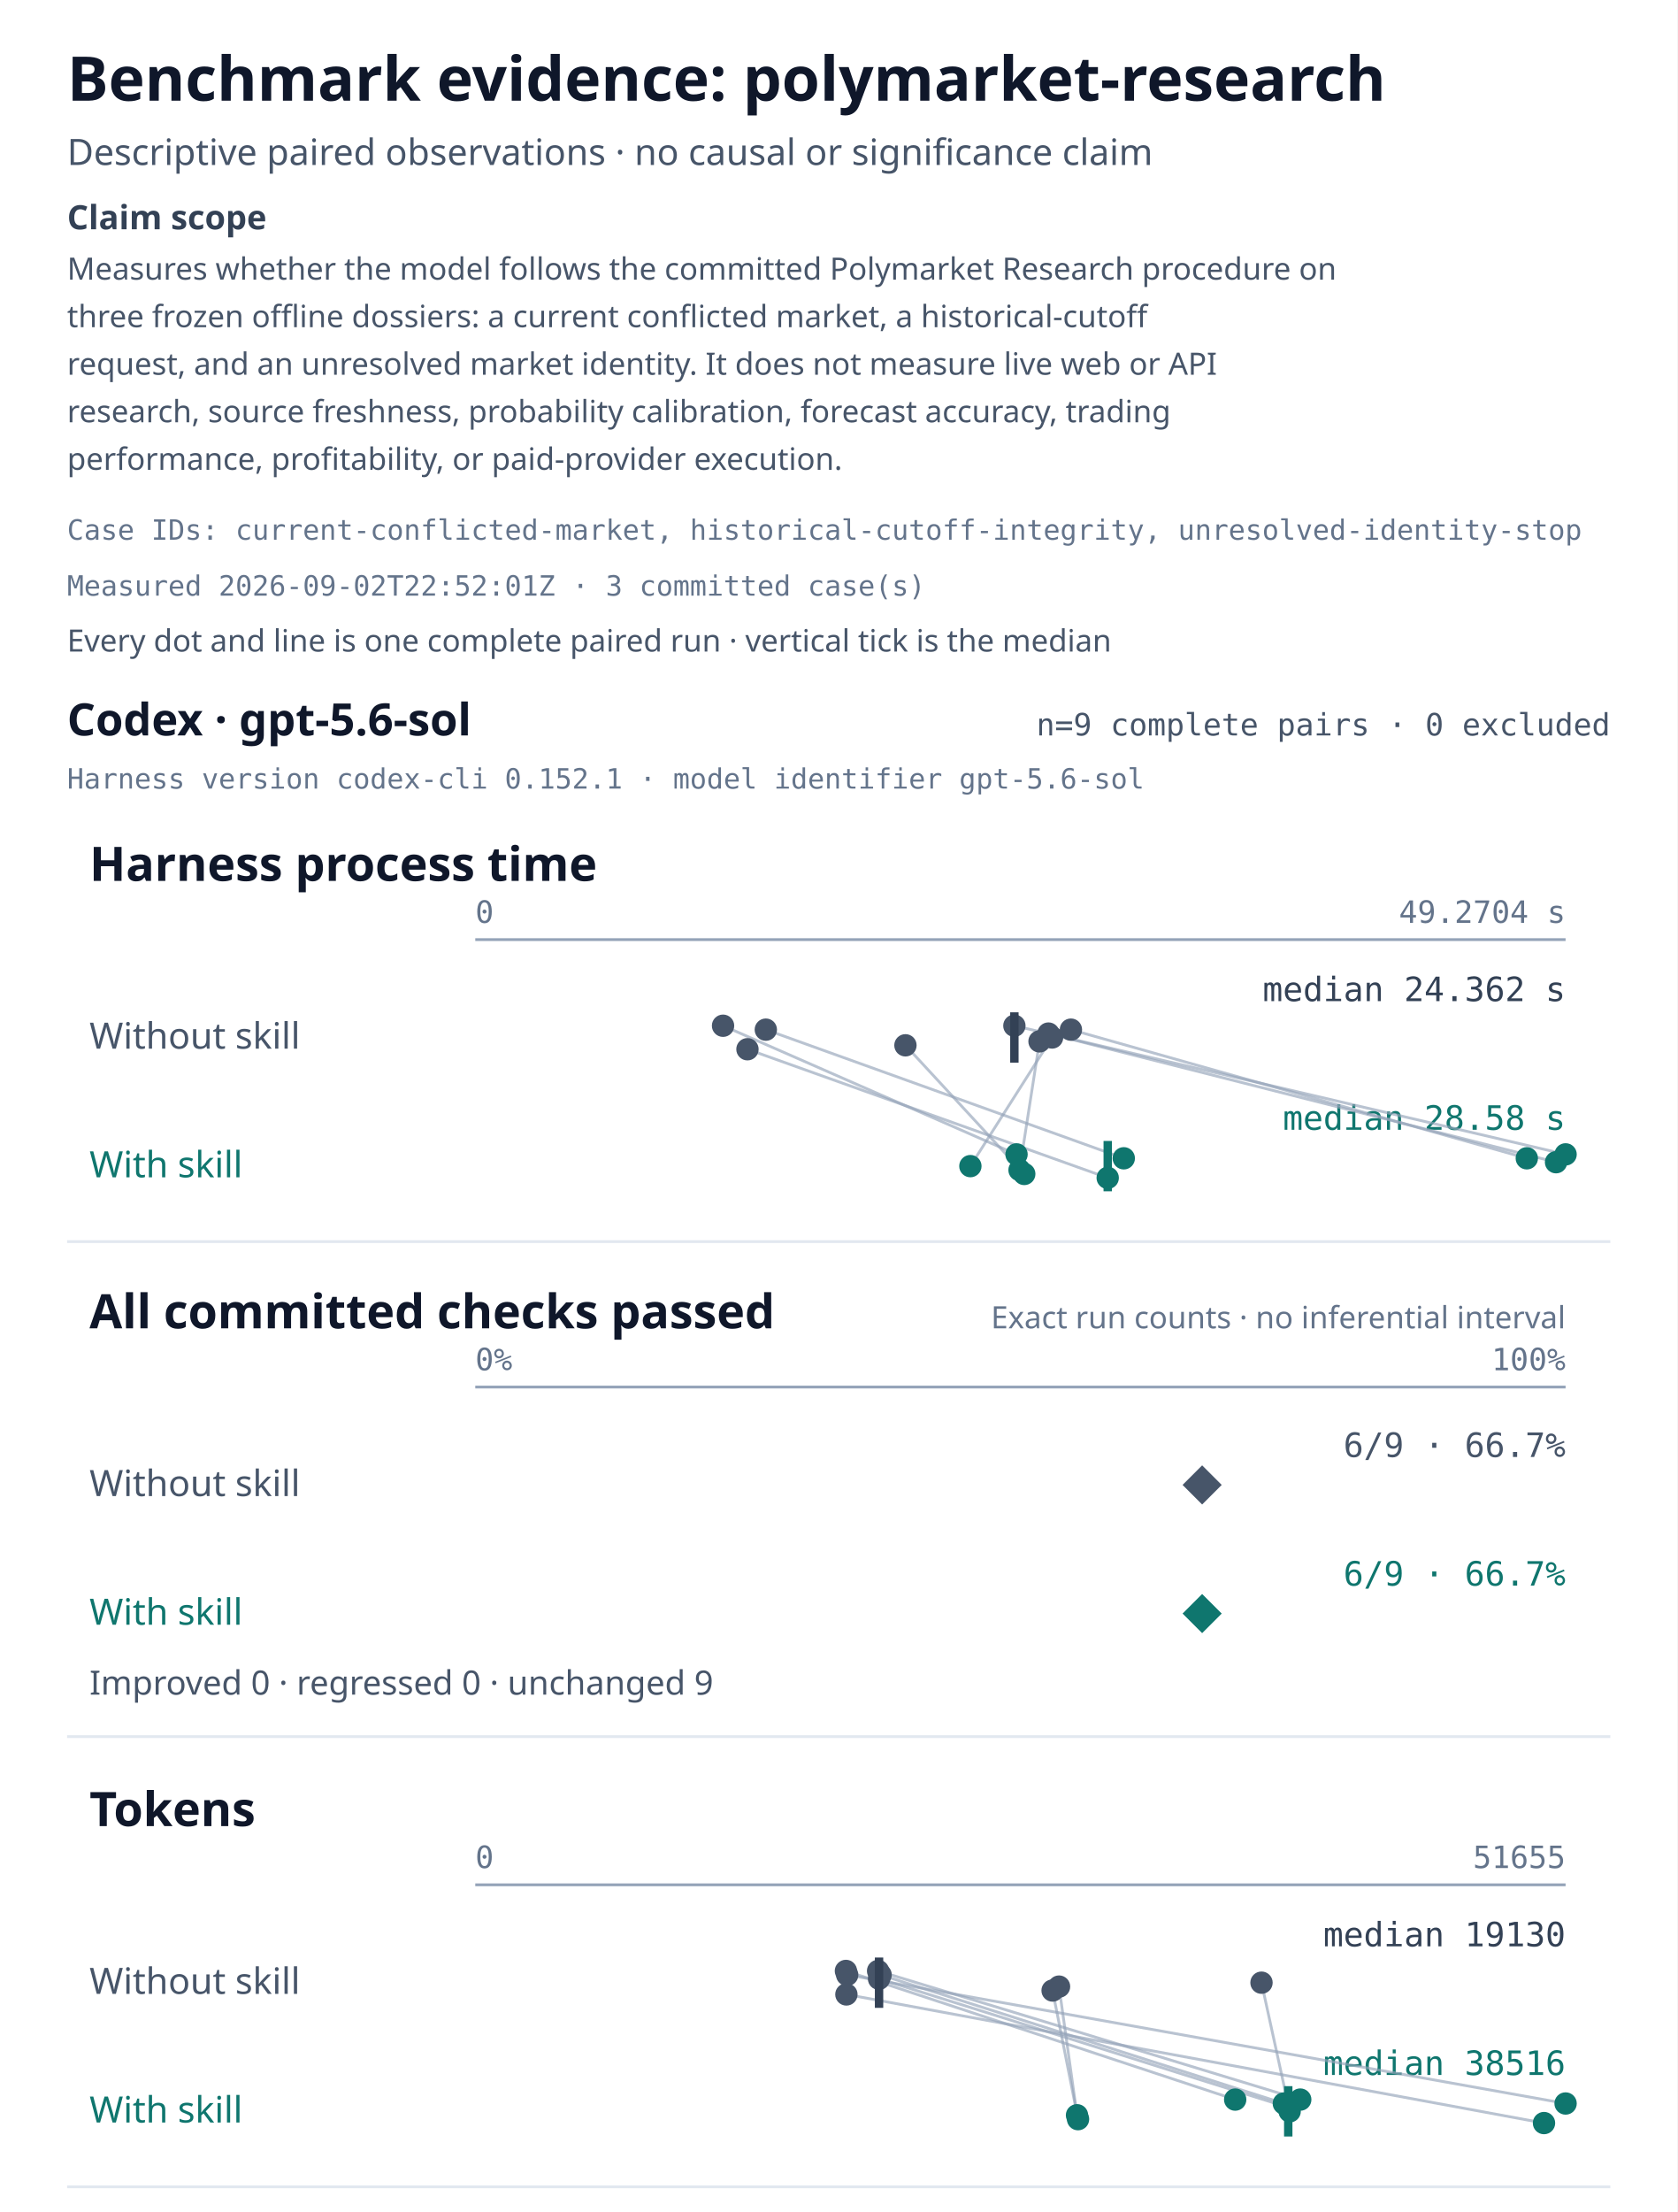
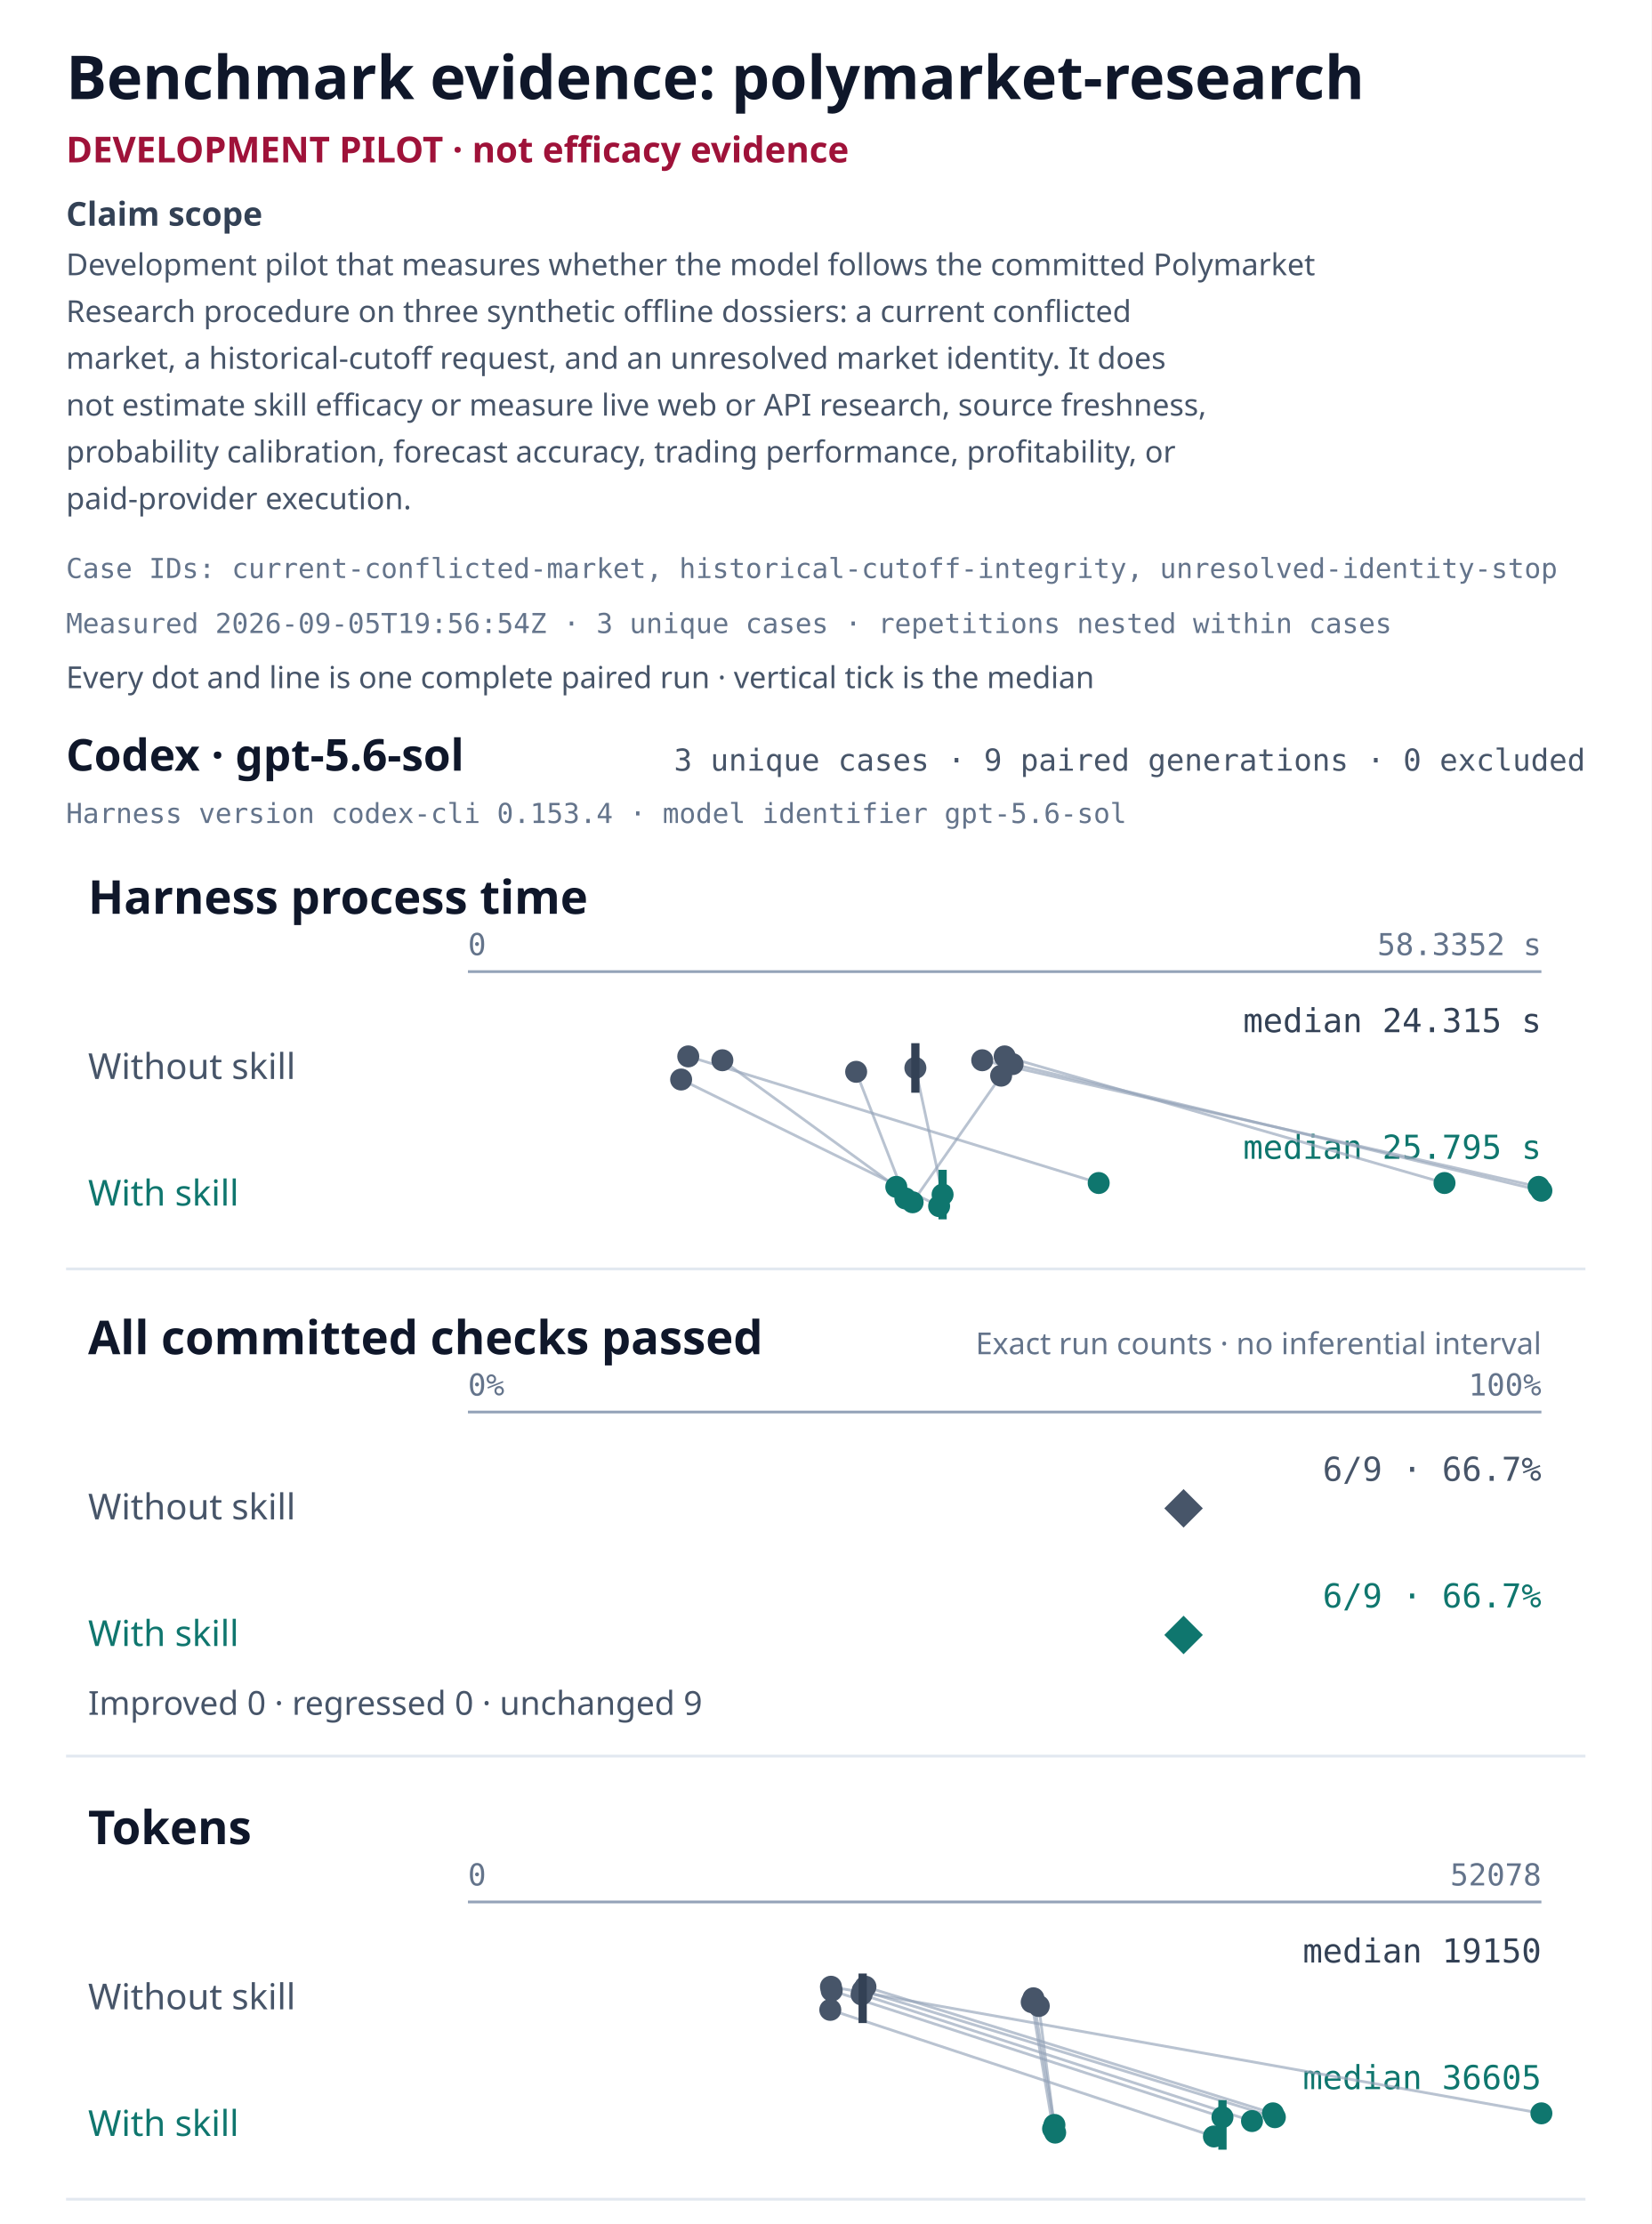
- <svg xmlns="http://www.w3.org/2000/svg" width="600" height="791" viewBox="0 0 600 791" role="img" aria-labelledby="title desc">
+ <svg xmlns="http://www.w3.org/2000/svg" width="600" height="808" viewBox="0 0 600 808" role="img" aria-labelledby="title desc">
  <rect width="100%" height="100%" fill="#ffffff" />
  <text x="24" y="36" fill="#0f172a" font-family="ui-sans-serif, system-ui, sans-serif" font-size="22" font-weight="700">Benchmark evidence: polymarket-research</text>
-   <text x="24" y="59" fill="#475569" font-family="ui-sans-serif, system-ui, sans-serif" font-size="13">Descriptive paired observations · no causal or significance claim</text>
+   <text x="24" y="59" fill="#9f1239" font-family="ui-sans-serif, system-ui, sans-serif" font-size="13" font-weight="700">DEVELOPMENT PILOT · not efficacy evidence</text>
  <text x="24" y="82" fill="#334155" font-family="ui-sans-serif, system-ui, sans-serif" font-size="12" font-weight="700">Claim scope</text>
-   <text x="24" y="100" fill="#475569" font-family="ui-sans-serif, system-ui, sans-serif" font-size="11">Measures whether the model follows the committed Polymarket Research procedure on</text>
-   <text x="24" y="117" fill="#475569" font-family="ui-sans-serif, system-ui, sans-serif" font-size="11">three frozen offline dossiers: a current conflicted market, a historical-cutoff</text>
-   <text x="24" y="134" fill="#475569" font-family="ui-sans-serif, system-ui, sans-serif" font-size="11">request, and an unresolved market identity. It does not measure live web or API</text>
-   <text x="24" y="151" fill="#475569" font-family="ui-sans-serif, system-ui, sans-serif" font-size="11">research, source freshness, probability calibration, forecast accuracy, trading</text>
-   <text x="24" y="168" fill="#475569" font-family="ui-sans-serif, system-ui, sans-serif" font-size="11">performance, profitability, or paid-provider execution.</text>
-   <text x="24" y="193" fill="#64748b" font-family="ui-monospace, SFMono-Regular, monospace" font-size="10">Case IDs: current-conflicted-market, historical-cutoff-integrity, unresolved-identity-stop</text>
-   <text x="24" y="213" fill="#64748b" font-family="ui-monospace, SFMono-Regular, monospace" font-size="10">Measured 2026-09-02T22:52:01Z · 3 committed case(s)</text>
-   <text x="24" y="233" fill="#475569" font-family="ui-sans-serif, system-ui, sans-serif" font-size="11">Every dot and line is one complete paired run · vertical tick is the median</text>
-   <text x="24" y="263" fill="#0f172a" font-family="ui-sans-serif, system-ui, sans-serif" font-size="16" font-weight="700">Codex · gpt-5.6-sol</text>
-   <text x="576" y="263" text-anchor="end" fill="#475569" font-family="ui-monospace, SFMono-Regular, monospace" font-size="11">n=9 complete pairs · 0 excluded</text>
-   <text x="24" y="282" fill="#64748b" font-family="ui-monospace, SFMono-Regular, monospace" font-size="10">Harness version codex-cli 0.152.1 · model identifier gpt-5.6-sol</text>
-   <text x="32" y="315" fill="#0f172a" font-family="ui-sans-serif, system-ui, sans-serif" font-size="17" font-weight="700">Harness process time</text>
-   <line x1="170" y1="336" x2="560" y2="336" stroke="#94a3b8" />
-   <text x="170" y="330" fill="#64748b" font-family="ui-monospace, SFMono-Regular, monospace" font-size="11">0</text>
-   <text x="560" y="330" text-anchor="end" fill="#64748b" font-family="ui-monospace, SFMono-Regular, monospace" font-size="11">49.2704 s</text>
-   <text x="32" y="375" fill="#475569" font-family="ui-sans-serif, system-ui, sans-serif" font-size="13">Without skill</text>
-   <text x="560" y="358" text-anchor="end" fill="#334155" font-family="ui-monospace, SFMono-Regular, monospace" font-size="12">median 24.362 s</text>
-   <text x="32" y="421" fill="#0f766e" font-family="ui-sans-serif, system-ui, sans-serif" font-size="13">With skill</text>
-   <text x="560" y="404" text-anchor="end" fill="#0f766e" font-family="ui-monospace, SFMono-Regular, monospace" font-size="12">median 28.58 s</text>
-   <line data-pair="current-conflicted-market:1" x1="362.84" y1="366.80" x2="560.00" y2="412.80" stroke="#94a3b8" stroke-width="1" opacity="0.65" />
-   <line data-pair="current-conflicted-market:2" x1="383.06" y1="368.20" x2="546.13" y2="414.20" stroke="#94a3b8" stroke-width="1" opacity="0.65" />
-   <line data-pair="current-conflicted-market:3" x1="375.03" y1="369.60" x2="556.59" y2="415.60" stroke="#94a3b8" stroke-width="1" opacity="0.65" />
-   <line data-pair="historical-cutoff-integrity:1" x1="376.32" y1="371.00" x2="347.10" y2="417.00" stroke="#94a3b8" stroke-width="1" opacity="0.65" />
-   <line data-pair="historical-cutoff-integrity:2" x1="371.83" y1="372.40" x2="364.68" y2="418.40" stroke="#94a3b8" stroke-width="1" opacity="0.65" />
-   <line data-pair="historical-cutoff-integrity:3" x1="323.87" y1="373.80" x2="366.37" y2="419.80" stroke="#94a3b8" stroke-width="1" opacity="0.65" />
-   <line data-pair="unresolved-identity-stop:1" x1="267.36" y1="375.20" x2="396.22" y2="421.20" stroke="#94a3b8" stroke-width="1" opacity="0.65" />
-   <line data-pair="unresolved-identity-stop:2" x1="258.63" y1="366.80" x2="363.61" y2="412.80" stroke="#94a3b8" stroke-width="1" opacity="0.65" />
-   <line data-pair="unresolved-identity-stop:3" x1="273.93" y1="368.20" x2="401.97" y2="414.20" stroke="#94a3b8" stroke-width="1" opacity="0.65" />
-   <circle cx="362.84" cy="366.80" r="4" fill="#475569" aria-label="Without skill, current-conflicted-market repetition 1, 24.3619 s" />
-   <circle cx="560.00" cy="412.80" r="4" fill="#0f766e" aria-label="With skill, current-conflicted-market repetition 1, 49.2704 s" />
-   <circle cx="383.06" cy="368.20" r="4" fill="#475569" aria-label="Without skill, current-conflicted-market repetition 2, 26.9163 s" />
-   <circle cx="546.13" cy="414.20" r="4" fill="#0f766e" aria-label="With skill, current-conflicted-market repetition 2, 47.5184 s" />
-   <circle cx="375.03" cy="369.60" r="4" fill="#475569" aria-label="Without skill, current-conflicted-market repetition 3, 25.9024 s" />
-   <circle cx="556.59" cy="415.60" r="4" fill="#0f766e" aria-label="With skill, current-conflicted-market repetition 3, 48.8391 s" />
-   <circle cx="376.32" cy="371.00" r="4" fill="#475569" aria-label="Without skill, historical-cutoff-integrity repetition 1, 26.0658 s" />
-   <circle cx="347.10" cy="417.00" r="4" fill="#0f766e" aria-label="With skill, historical-cutoff-integrity repetition 1, 22.3744 s" />
-   <circle cx="371.83" cy="372.40" r="4" fill="#475569" aria-label="Without skill, historical-cutoff-integrity repetition 2, 25.4975 s" />
-   <circle cx="364.68" cy="418.40" r="4" fill="#0f766e" aria-label="With skill, historical-cutoff-integrity repetition 2, 24.5953 s" />
-   <circle cx="323.87" cy="373.80" r="4" fill="#475569" aria-label="Without skill, historical-cutoff-integrity repetition 3, 19.4389 s" />
-   <circle cx="366.37" cy="419.80" r="4" fill="#0f766e" aria-label="With skill, historical-cutoff-integrity repetition 3, 24.8079 s" />
-   <circle cx="267.36" cy="375.20" r="4" fill="#475569" aria-label="Without skill, unresolved-identity-stop repetition 1, 12.2997 s" />
-   <circle cx="396.22" cy="421.20" r="4" fill="#0f766e" aria-label="With skill, unresolved-identity-stop repetition 1, 28.5799 s" />
-   <circle cx="258.63" cy="366.80" r="4" fill="#475569" aria-label="Without skill, unresolved-identity-stop repetition 2, 11.1964 s" />
-   <circle cx="363.61" cy="412.80" r="4" fill="#0f766e" aria-label="With skill, unresolved-identity-stop repetition 2, 24.4592 s" />
-   <circle cx="273.93" cy="368.20" r="4" fill="#475569" aria-label="Without skill, unresolved-identity-stop repetition 3, 13.1297 s" />
-   <circle cx="401.97" cy="414.20" r="4" fill="#0f766e" aria-label="With skill, unresolved-identity-stop repetition 3, 29.3064 s" />
-   <path d="M 362.84 362 V 380" stroke="#334155" stroke-width="3" />
-   <path d="M 396.23 408 V 426" stroke="#0f766e" stroke-width="3" />
-   <line x1="24" y1="444" x2="576" y2="444" stroke="#e2e8f0" />
-   <text x="32" y="475" fill="#0f172a" font-family="ui-sans-serif, system-ui, sans-serif" font-size="17" font-weight="700">All committed checks passed</text>
-   <text x="560" y="475" text-anchor="end" fill="#64748b" font-family="ui-sans-serif, system-ui, sans-serif" font-size="11">Exact run counts · no inferential interval</text>
-   <line x1="170" y1="496" x2="560" y2="496" stroke="#94a3b8" />
-   <text x="170" y="490" fill="#64748b" font-family="ui-monospace, SFMono-Regular, monospace" font-size="11">0%</text>
-   <text x="560" y="490" text-anchor="end" fill="#64748b" font-family="ui-monospace, SFMono-Regular, monospace" font-size="11">100%</text>
-   <text x="32" y="535" fill="#475569" font-family="ui-sans-serif, system-ui, sans-serif" font-size="13">Without skill</text>
-   <path d="M 430.00 524 L 437.00 531 L 430.00 538 L 423.00 531 Z" fill="#475569" />
-   <text x="560" y="521" text-anchor="end" fill="#475569" font-family="ui-monospace, SFMono-Regular, monospace" font-size="12">6/9 · 66.7%</text>
-   <text x="32" y="581" fill="#0f766e" font-family="ui-sans-serif, system-ui, sans-serif" font-size="13">With skill</text>
-   <path d="M 430.00 570 L 437.00 577 L 430.00 584 L 423.00 577 Z" fill="#0f766e" />
-   <text x="560" y="567" text-anchor="end" fill="#0f766e" font-family="ui-monospace, SFMono-Regular, monospace" font-size="12">6/9 · 66.7%</text>
-   <text x="32" y="606" fill="#475569" font-family="ui-sans-serif, system-ui, sans-serif" font-size="12">Improved 0 · regressed 0 · unchanged 9</text>
-   <line x1="24" y1="621" x2="576" y2="621" stroke="#e2e8f0" />
-   <text x="32" y="653" fill="#0f172a" font-family="ui-sans-serif, system-ui, sans-serif" font-size="17" font-weight="700">Tokens</text>
-   <line x1="170" y1="674" x2="560" y2="674" stroke="#94a3b8" />
-   <text x="170" y="668" fill="#64748b" font-family="ui-monospace, SFMono-Regular, monospace" font-size="11">0</text>
-   <text x="560" y="668" text-anchor="end" fill="#64748b" font-family="ui-monospace, SFMono-Regular, monospace" font-size="11">51655</text>
-   <text x="32" y="713" fill="#475569" font-family="ui-sans-serif, system-ui, sans-serif" font-size="13">Without skill</text>
-   <text x="560" y="696" text-anchor="end" fill="#334155" font-family="ui-monospace, SFMono-Regular, monospace" font-size="12">median 19130</text>
-   <text x="32" y="759" fill="#0f766e" font-family="ui-sans-serif, system-ui, sans-serif" font-size="13">With skill</text>
-   <text x="560" y="742" text-anchor="end" fill="#0f766e" font-family="ui-monospace, SFMono-Regular, monospace" font-size="12">median 38516</text>
-   <line data-pair="current-conflicted-market:1" x1="314.09" y1="704.80" x2="465.09" y2="750.80" stroke="#94a3b8" stroke-width="1" opacity="0.65" />
-   <line data-pair="current-conflicted-market:2" x1="314.99" y1="706.20" x2="459.22" y2="752.20" stroke="#94a3b8" stroke-width="1" opacity="0.65" />
-   <line data-pair="current-conflicted-market:3" x1="314.43" y1="707.60" x2="460.80" y2="753.60" stroke="#94a3b8" stroke-width="1" opacity="0.65" />
-   <line data-pair="historical-cutoff-integrity:1" x1="451.23" y1="709.00" x2="461.30" y2="755.00" stroke="#94a3b8" stroke-width="1" opacity="0.65" />
-   <line data-pair="historical-cutoff-integrity:2" x1="378.81" y1="710.40" x2="385.24" y2="756.40" stroke="#94a3b8" stroke-width="1" opacity="0.65" />
-   <line data-pair="historical-cutoff-integrity:3" x1="376.51" y1="711.80" x2="385.61" y2="757.80" stroke="#94a3b8" stroke-width="1" opacity="0.65" />
-   <line data-pair="unresolved-identity-stop:1" x1="302.75" y1="713.20" x2="552.28" y2="759.20" stroke="#94a3b8" stroke-width="1" opacity="0.65" />
-   <line data-pair="unresolved-identity-stop:2" x1="302.58" y1="704.80" x2="441.82" y2="750.80" stroke="#94a3b8" stroke-width="1" opacity="0.65" />
-   <line data-pair="unresolved-identity-stop:3" x1="303.03" y1="706.20" x2="560.00" y2="752.20" stroke="#94a3b8" stroke-width="1" opacity="0.65" />
-   <circle cx="314.09" cy="704.80" r="4" fill="#475569" aria-label="Without skill, current-conflicted-market repetition 1, 19084" />
-   <circle cx="465.09" cy="750.80" r="4" fill="#0f766e" aria-label="With skill, current-conflicted-market repetition 1, 39084" />
-   <circle cx="314.99" cy="706.20" r="4" fill="#475569" aria-label="Without skill, current-conflicted-market repetition 2, 19204" />
-   <circle cx="459.22" cy="752.20" r="4" fill="#0f766e" aria-label="With skill, current-conflicted-market repetition 2, 38307" />
-   <circle cx="314.43" cy="707.60" r="4" fill="#475569" aria-label="Without skill, current-conflicted-market repetition 3, 19130" />
-   <circle cx="460.80" cy="753.60" r="4" fill="#0f766e" aria-label="With skill, current-conflicted-market repetition 3, 38516" />
-   <circle cx="451.23" cy="709.00" r="4" fill="#475569" aria-label="Without skill, historical-cutoff-integrity repetition 1, 37249" />
-   <circle cx="461.30" cy="755.00" r="4" fill="#0f766e" aria-label="With skill, historical-cutoff-integrity repetition 1, 38582" />
-   <circle cx="378.81" cy="710.40" r="4" fill="#475569" aria-label="Without skill, historical-cutoff-integrity repetition 2, 27657" />
-   <circle cx="385.24" cy="756.40" r="4" fill="#0f766e" aria-label="With skill, historical-cutoff-integrity repetition 2, 28508" />
-   <circle cx="376.51" cy="711.80" r="4" fill="#475569" aria-label="Without skill, historical-cutoff-integrity repetition 3, 27352" />
-   <circle cx="385.61" cy="757.80" r="4" fill="#0f766e" aria-label="With skill, historical-cutoff-integrity repetition 3, 28557" />
-   <circle cx="302.75" cy="713.20" r="4" fill="#475569" aria-label="Without skill, unresolved-identity-stop repetition 1, 17582" />
-   <circle cx="552.28" cy="759.20" r="4" fill="#0f766e" aria-label="With skill, unresolved-identity-stop repetition 1, 50633" />
-   <circle cx="302.58" cy="704.80" r="4" fill="#475569" aria-label="Without skill, unresolved-identity-stop repetition 2, 17560" />
-   <circle cx="441.82" cy="750.80" r="4" fill="#0f766e" aria-label="With skill, unresolved-identity-stop repetition 2, 36002" />
-   <circle cx="303.03" cy="706.20" r="4" fill="#475569" aria-label="Without skill, unresolved-identity-stop repetition 3, 17619" />
-   <circle cx="560.00" cy="752.20" r="4" fill="#0f766e" aria-label="With skill, unresolved-identity-stop repetition 3, 51655" />
-   <path d="M 314.43 700 V 718" stroke="#334155" stroke-width="3" />
-   <path d="M 460.80 746 V 764" stroke="#0f766e" stroke-width="3" />
-   <line x1="24" y1="782" x2="576" y2="782" stroke="#e2e8f0" />
+   <text x="24" y="100" fill="#475569" font-family="ui-sans-serif, system-ui, sans-serif" font-size="11">Development pilot that measures whether the model follows the committed Polymarket</text>
+   <text x="24" y="117" fill="#475569" font-family="ui-sans-serif, system-ui, sans-serif" font-size="11">Research procedure on three synthetic offline dossiers: a current conflicted</text>
+   <text x="24" y="134" fill="#475569" font-family="ui-sans-serif, system-ui, sans-serif" font-size="11">market, a historical-cutoff request, and an unresolved market identity. It does</text>
+   <text x="24" y="151" fill="#475569" font-family="ui-sans-serif, system-ui, sans-serif" font-size="11">not estimate skill efficacy or measure live web or API research, source freshness,</text>
+   <text x="24" y="168" fill="#475569" font-family="ui-sans-serif, system-ui, sans-serif" font-size="11">probability calibration, forecast accuracy, trading performance, profitability, or</text>
+   <text x="24" y="185" fill="#475569" font-family="ui-sans-serif, system-ui, sans-serif" font-size="11">paid-provider execution.</text>
+   <text x="24" y="210" fill="#64748b" font-family="ui-monospace, SFMono-Regular, monospace" font-size="10">Case IDs: current-conflicted-market, historical-cutoff-integrity, unresolved-identity-stop</text>
+   <text x="24" y="230" fill="#64748b" font-family="ui-monospace, SFMono-Regular, monospace" font-size="10">Measured 2026-09-05T19:56:54Z · 3 unique cases · repetitions nested within cases</text>
+   <text x="24" y="250" fill="#475569" font-family="ui-sans-serif, system-ui, sans-serif" font-size="11">Every dot and line is one complete paired run · vertical tick is the median</text>
+   <text x="24" y="280" fill="#0f172a" font-family="ui-sans-serif, system-ui, sans-serif" font-size="16" font-weight="700">Codex · gpt-5.6-sol</text>
+   <text x="576" y="280" text-anchor="end" fill="#475569" font-family="ui-monospace, SFMono-Regular, monospace" font-size="11">3 unique cases · 9 paired generations · 0 excluded</text>
+   <text x="24" y="299" fill="#64748b" font-family="ui-monospace, SFMono-Regular, monospace" font-size="10">Harness version codex-cli 0.153.4 · model identifier gpt-5.6-sol</text>
+   <text x="32" y="332" fill="#0f172a" font-family="ui-sans-serif, system-ui, sans-serif" font-size="17" font-weight="700">Harness process time</text>
+   <line x1="170" y1="353" x2="560" y2="353" stroke="#94a3b8" />
+   <text x="170" y="347" fill="#64748b" font-family="ui-monospace, SFMono-Regular, monospace" font-size="11">0</text>
+   <text x="560" y="347" text-anchor="end" fill="#64748b" font-family="ui-monospace, SFMono-Regular, monospace" font-size="11">58.3352 s</text>
+   <text x="32" y="392" fill="#475569" font-family="ui-sans-serif, system-ui, sans-serif" font-size="13">Without skill</text>
+   <text x="560" y="375" text-anchor="end" fill="#334155" font-family="ui-monospace, SFMono-Regular, monospace" font-size="12">median 24.315 s</text>
+   <text x="32" y="438" fill="#0f766e" font-family="ui-sans-serif, system-ui, sans-serif" font-size="13">With skill</text>
+   <text x="560" y="421" text-anchor="end" fill="#0f766e" font-family="ui-monospace, SFMono-Regular, monospace" font-size="12">median 25.795 s</text>
+   <line data-pair="current-conflicted-market:1" x1="365.00" y1="383.80" x2="524.80" y2="429.80" stroke="#94a3b8" stroke-width="1" opacity="0.65" />
+   <line data-pair="current-conflicted-market:2" x1="356.85" y1="385.20" x2="558.99" y2="431.20" stroke="#94a3b8" stroke-width="1" opacity="0.65" />
+   <line data-pair="current-conflicted-market:3" x1="367.88" y1="386.60" x2="560.00" y2="432.60" stroke="#94a3b8" stroke-width="1" opacity="0.65" />
+   <line data-pair="historical-cutoff-integrity:1" x1="332.56" y1="388.00" x2="342.45" y2="434.00" stroke="#94a3b8" stroke-width="1" opacity="0.65" />
+   <line data-pair="historical-cutoff-integrity:2" x1="311.05" y1="389.40" x2="328.93" y2="435.40" stroke="#94a3b8" stroke-width="1" opacity="0.65" />
+   <line data-pair="historical-cutoff-integrity:3" x1="363.72" y1="390.80" x2="331.56" y2="436.80" stroke="#94a3b8" stroke-width="1" opacity="0.65" />
+   <line data-pair="unresolved-identity-stop:1" x1="247.46" y1="392.20" x2="341.19" y2="438.20" stroke="#94a3b8" stroke-width="1" opacity="0.65" />
+   <line data-pair="unresolved-identity-stop:2" x1="250.05" y1="383.80" x2="399.16" y2="429.80" stroke="#94a3b8" stroke-width="1" opacity="0.65" />
+   <line data-pair="unresolved-identity-stop:3" x1="262.44" y1="385.20" x2="325.63" y2="431.20" stroke="#94a3b8" stroke-width="1" opacity="0.65" />
+   <circle cx="365.00" cy="383.80" r="4" fill="#475569" aria-label="Without skill, current-conflicted-market repetition 1, 29.1676 s" />
+   <circle cx="524.80" cy="429.80" r="4" fill="#0f766e" aria-label="With skill, current-conflicted-market repetition 1, 53.0707 s" />
+   <circle cx="356.85" cy="385.20" r="4" fill="#475569" aria-label="Without skill, current-conflicted-market repetition 2, 27.9487 s" />
+   <circle cx="558.99" cy="431.20" r="4" fill="#0f766e" aria-label="With skill, current-conflicted-market repetition 2, 58.1834 s" />
+   <circle cx="367.88" cy="386.60" r="4" fill="#475569" aria-label="Without skill, current-conflicted-market repetition 3, 29.5985 s" />
+   <circle cx="560.00" cy="432.60" r="4" fill="#0f766e" aria-label="With skill, current-conflicted-market repetition 3, 58.3352 s" />
+   <circle cx="332.56" cy="388.00" r="4" fill="#475569" aria-label="Without skill, historical-cutoff-integrity repetition 1, 24.3154 s" />
+   <circle cx="342.45" cy="434.00" r="4" fill="#0f766e" aria-label="With skill, historical-cutoff-integrity repetition 1, 25.7951 s" />
+   <circle cx="311.05" cy="389.40" r="4" fill="#475569" aria-label="Without skill, historical-cutoff-integrity repetition 2, 21.0979 s" />
+   <circle cx="328.93" cy="435.40" r="4" fill="#0f766e" aria-label="With skill, historical-cutoff-integrity repetition 2, 23.7721 s" />
+   <circle cx="363.72" cy="390.80" r="4" fill="#475569" aria-label="Without skill, historical-cutoff-integrity repetition 3, 28.9766 s" />
+   <circle cx="331.56" cy="436.80" r="4" fill="#0f766e" aria-label="With skill, historical-cutoff-integrity repetition 3, 24.1662 s" />
+   <circle cx="247.46" cy="392.20" r="4" fill="#475569" aria-label="Without skill, unresolved-identity-stop repetition 1, 11.5856 s" />
+   <circle cx="341.19" cy="438.20" r="4" fill="#0f766e" aria-label="With skill, unresolved-identity-stop repetition 1, 25.6056 s" />
+   <circle cx="250.05" cy="383.80" r="4" fill="#475569" aria-label="Without skill, unresolved-identity-stop repetition 2, 11.9744 s" />
+   <circle cx="399.16" cy="429.80" r="4" fill="#0f766e" aria-label="With skill, unresolved-identity-stop repetition 2, 34.2767 s" />
+   <circle cx="262.44" cy="385.20" r="4" fill="#475569" aria-label="Without skill, unresolved-identity-stop repetition 3, 13.8266 s" />
+   <circle cx="325.63" cy="431.20" r="4" fill="#0f766e" aria-label="With skill, unresolved-identity-stop repetition 3, 23.278 s" />
+   <path d="M 332.56 379 V 397" stroke="#334155" stroke-width="3" />
+   <path d="M 342.45 425 V 443" stroke="#0f766e" stroke-width="3" />
+   <line x1="24" y1="461" x2="576" y2="461" stroke="#e2e8f0" />
+   <text x="32" y="492" fill="#0f172a" font-family="ui-sans-serif, system-ui, sans-serif" font-size="17" font-weight="700">All committed checks passed</text>
+   <text x="560" y="492" text-anchor="end" fill="#64748b" font-family="ui-sans-serif, system-ui, sans-serif" font-size="11">Exact run counts · no inferential interval</text>
+   <line x1="170" y1="513" x2="560" y2="513" stroke="#94a3b8" />
+   <text x="170" y="507" fill="#64748b" font-family="ui-monospace, SFMono-Regular, monospace" font-size="11">0%</text>
+   <text x="560" y="507" text-anchor="end" fill="#64748b" font-family="ui-monospace, SFMono-Regular, monospace" font-size="11">100%</text>
+   <text x="32" y="552" fill="#475569" font-family="ui-sans-serif, system-ui, sans-serif" font-size="13">Without skill</text>
+   <path d="M 430.00 541 L 437.00 548 L 430.00 555 L 423.00 548 Z" fill="#475569" />
+   <text x="560" y="538" text-anchor="end" fill="#475569" font-family="ui-monospace, SFMono-Regular, monospace" font-size="12">6/9 · 66.7%</text>
+   <text x="32" y="598" fill="#0f766e" font-family="ui-sans-serif, system-ui, sans-serif" font-size="13">With skill</text>
+   <path d="M 430.00 587 L 437.00 594 L 430.00 601 L 423.00 594 Z" fill="#0f766e" />
+   <text x="560" y="584" text-anchor="end" fill="#0f766e" font-family="ui-monospace, SFMono-Regular, monospace" font-size="12">6/9 · 66.7%</text>
+   <text x="32" y="623" fill="#475569" font-family="ui-sans-serif, system-ui, sans-serif" font-size="12">Improved 0 · regressed 0 · unchanged 9</text>
+   <line x1="24" y1="638" x2="576" y2="638" stroke="#e2e8f0" />
+   <text x="32" y="670" fill="#0f172a" font-family="ui-sans-serif, system-ui, sans-serif" font-size="17" font-weight="700">Tokens</text>
+   <line x1="170" y1="691" x2="560" y2="691" stroke="#94a3b8" />
+   <text x="170" y="685" fill="#64748b" font-family="ui-monospace, SFMono-Regular, monospace" font-size="11">0</text>
+   <text x="560" y="685" text-anchor="end" fill="#64748b" font-family="ui-monospace, SFMono-Regular, monospace" font-size="11">52078</text>
+   <text x="32" y="730" fill="#475569" font-family="ui-sans-serif, system-ui, sans-serif" font-size="13">Without skill</text>
+   <text x="560" y="713" text-anchor="end" fill="#334155" font-family="ui-monospace, SFMono-Regular, monospace" font-size="12">median 19150</text>
+   <text x="32" y="776" fill="#0f766e" font-family="ui-sans-serif, system-ui, sans-serif" font-size="13">With skill</text>
+   <text x="560" y="759" text-anchor="end" fill="#0f766e" font-family="ui-monospace, SFMono-Regular, monospace" font-size="12">median 36605</text>
+   <line data-pair="current-conflicted-market:1" x1="314.42" y1="721.80" x2="462.47" y2="767.80" stroke="#94a3b8" stroke-width="1" opacity="0.65" />
+   <line data-pair="current-conflicted-market:2" x1="313.41" y1="723.20" x2="463.16" y2="769.20" stroke="#94a3b8" stroke-width="1" opacity="0.65" />
+   <line data-pair="current-conflicted-market:3" x1="313.02" y1="724.60" x2="454.86" y2="770.60" stroke="#94a3b8" stroke-width="1" opacity="0.65" />
+   <line data-pair="historical-cutoff-integrity:1" x1="375.44" y1="726.00" x2="383.08" y2="772.00" stroke="#94a3b8" stroke-width="1" opacity="0.65" />
+   <line data-pair="historical-cutoff-integrity:2" x1="374.83" y1="727.40" x2="382.59" y2="773.40" stroke="#94a3b8" stroke-width="1" opacity="0.65" />
+   <line data-pair="historical-cutoff-integrity:3" x1="377.39" y1="728.80" x2="383.35" y2="774.80" stroke="#94a3b8" stroke-width="1" opacity="0.65" />
+   <line data-pair="unresolved-identity-stop:1" x1="301.65" y1="730.20" x2="441.03" y2="776.20" stroke="#94a3b8" stroke-width="1" opacity="0.65" />
+   <line data-pair="unresolved-identity-stop:2" x1="301.89" y1="721.80" x2="560.00" y2="767.80" stroke="#94a3b8" stroke-width="1" opacity="0.65" />
+   <line data-pair="unresolved-identity-stop:3" x1="302.16" y1="723.20" x2="444.13" y2="769.20" stroke="#94a3b8" stroke-width="1" opacity="0.65" />
+   <circle cx="314.42" cy="721.80" r="4" fill="#475569" aria-label="Without skill, current-conflicted-market repetition 1, 19285" />
+   <circle cx="462.47" cy="767.80" r="4" fill="#0f766e" aria-label="With skill, current-conflicted-market repetition 1, 39054" />
+   <circle cx="313.41" cy="723.20" r="4" fill="#475569" aria-label="Without skill, current-conflicted-market repetition 2, 19150" />
+   <circle cx="463.16" cy="769.20" r="4" fill="#0f766e" aria-label="With skill, current-conflicted-market repetition 2, 39147" />
+   <circle cx="313.02" cy="724.60" r="4" fill="#475569" aria-label="Without skill, current-conflicted-market repetition 3, 19098" />
+   <circle cx="454.86" cy="770.60" r="4" fill="#0f766e" aria-label="With skill, current-conflicted-market repetition 3, 38038" />
+   <circle cx="375.44" cy="726.00" r="4" fill="#475569" aria-label="Without skill, historical-cutoff-integrity repetition 1, 27433" />
+   <circle cx="383.08" cy="772.00" r="4" fill="#0f766e" aria-label="With skill, historical-cutoff-integrity repetition 1, 28453" />
+   <circle cx="374.83" cy="727.40" r="4" fill="#475569" aria-label="Without skill, historical-cutoff-integrity repetition 2, 27351" />
+   <circle cx="382.59" cy="773.40" r="4" fill="#0f766e" aria-label="With skill, historical-cutoff-integrity repetition 2, 28388" />
+   <circle cx="377.39" cy="728.80" r="4" fill="#475569" aria-label="Without skill, historical-cutoff-integrity repetition 3, 27694" />
+   <circle cx="383.35" cy="774.80" r="4" fill="#0f766e" aria-label="With skill, historical-cutoff-integrity repetition 3, 28489" />
+   <circle cx="301.65" cy="730.20" r="4" fill="#475569" aria-label="Without skill, unresolved-identity-stop repetition 1, 17580" />
+   <circle cx="441.03" cy="776.20" r="4" fill="#0f766e" aria-label="With skill, unresolved-identity-stop repetition 1, 36191" />
+   <circle cx="301.89" cy="721.80" r="4" fill="#475569" aria-label="Without skill, unresolved-identity-stop repetition 2, 17612" />
+   <circle cx="560.00" cy="767.80" r="4" fill="#0f766e" aria-label="With skill, unresolved-identity-stop repetition 2, 52078" />
+   <circle cx="302.16" cy="723.20" r="4" fill="#475569" aria-label="Without skill, unresolved-identity-stop repetition 3, 17648" />
+   <circle cx="444.13" cy="769.20" r="4" fill="#0f766e" aria-label="With skill, unresolved-identity-stop repetition 3, 36605" />
+   <path d="M 313.41 717 V 735" stroke="#334155" stroke-width="3" />
+   <path d="M 444.13 763 V 781" stroke="#0f766e" stroke-width="3" />
+   <line x1="24" y1="799" x2="576" y2="799" stroke="#e2e8f0" />
</svg>
